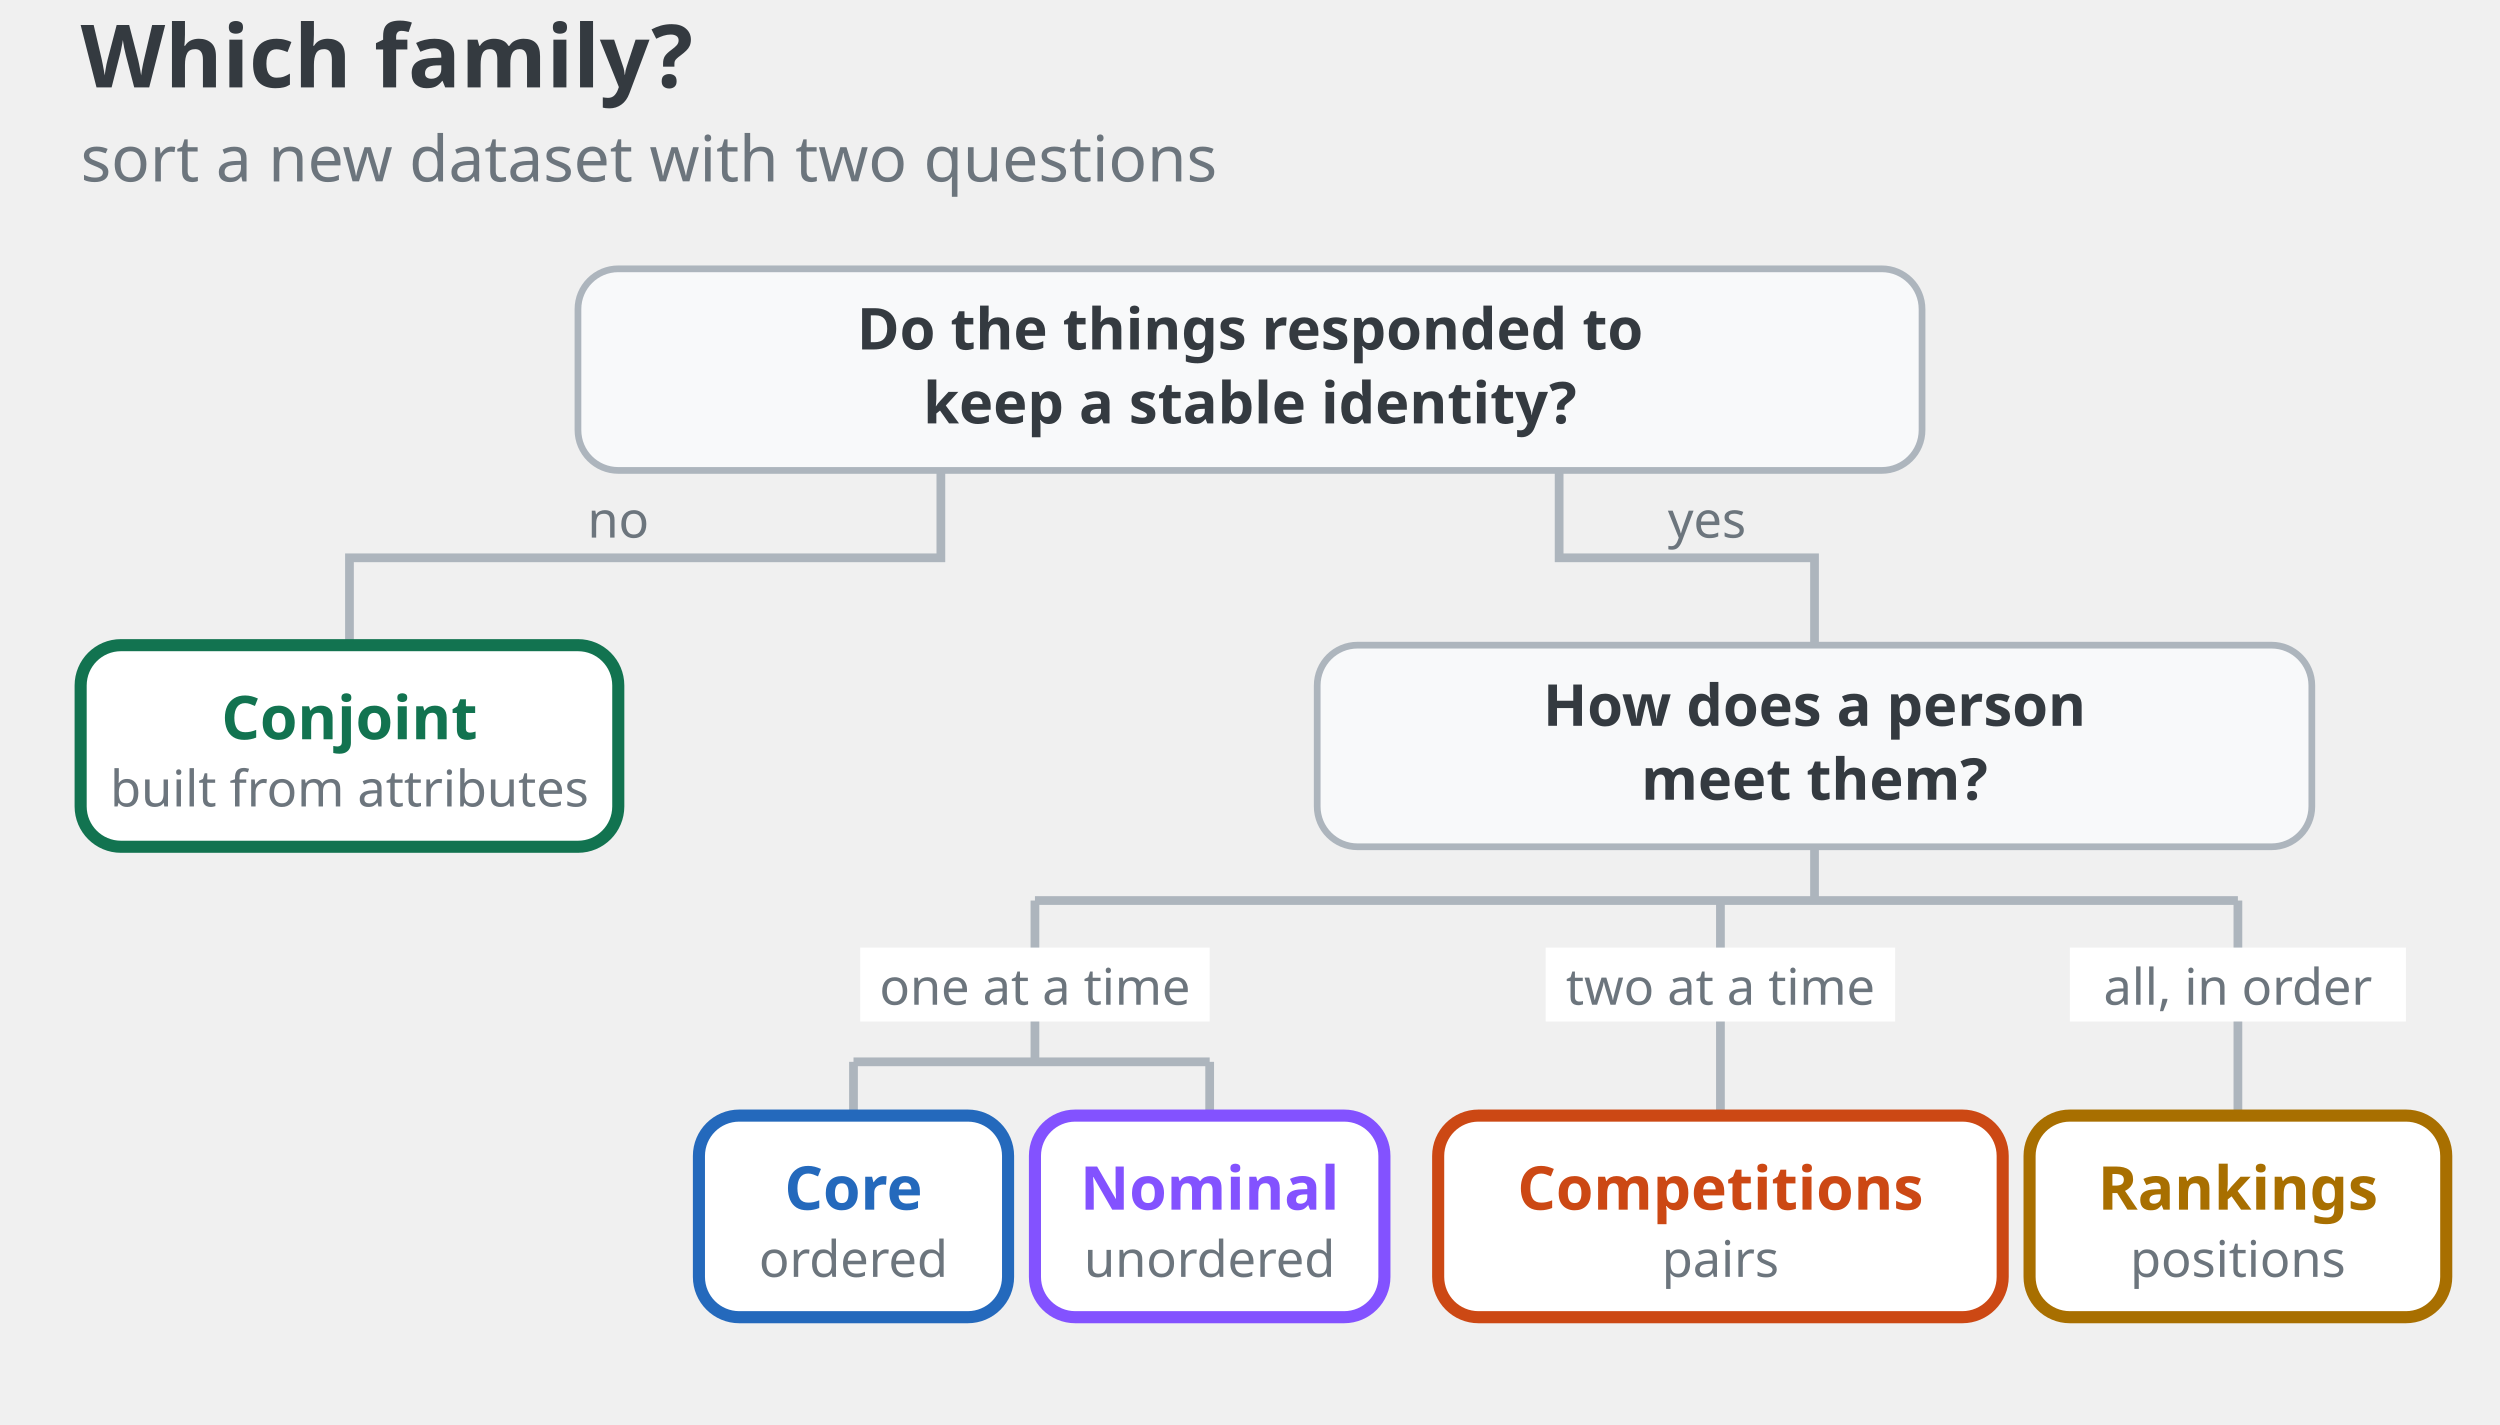
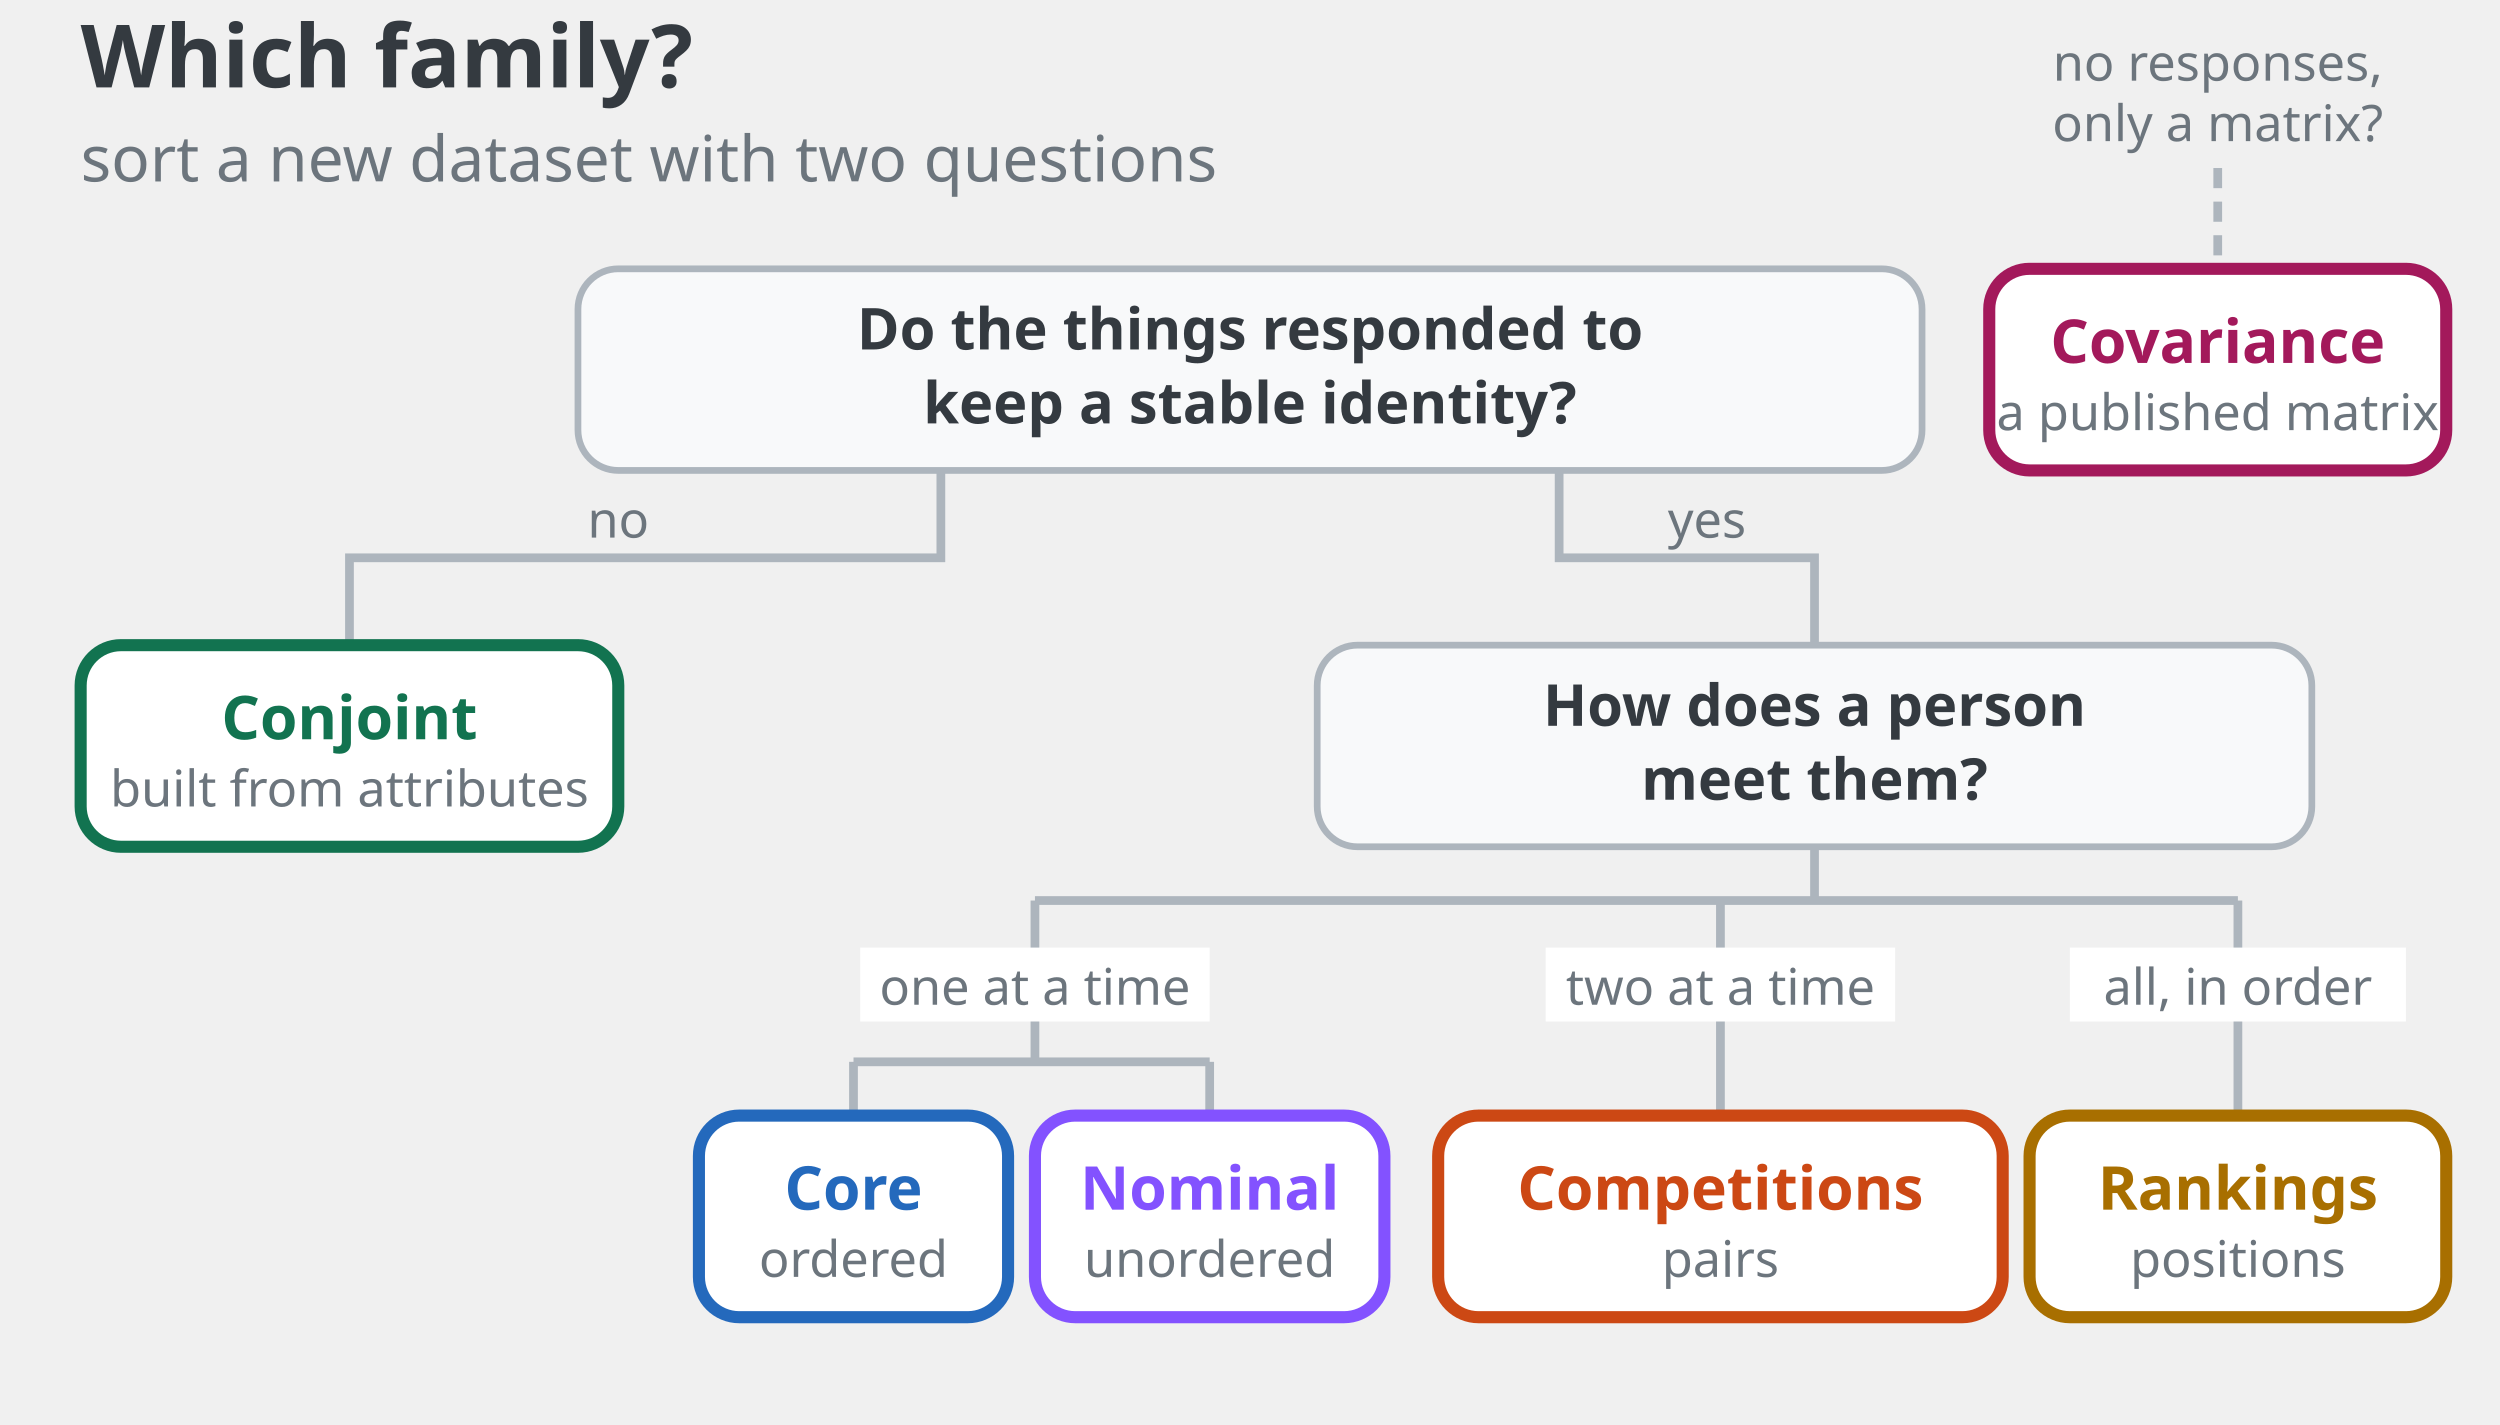
<svg xmlns="http://www.w3.org/2000/svg" viewBox="0 0 372 212" role="img" aria-label="Two questions that sort a dataset into an IRW family.">
  <text x="12.0" y="13.0" text-anchor="start" font-family="sans-serif" font-size="13" font-weight="700" fill="#343a40">Which family?</text>
  <text x="12.0" y="27.0" text-anchor="start" font-family="sans-serif" font-size="9.5" font-weight="normal" fill="#6c757d">sort a new dataset with two questions</text>
  <rect x="86.0" y="40.0" width="200.0" height="30.0" rx="6" fill="#f8f9fa" stroke="#adb5bd" stroke-width="1" />
  <text x="186.0" y="52.0" text-anchor="middle" font-family="sans-serif" font-size="8.6" font-weight="600" fill="#343a40">Do the things responded to</text>
  <text x="186.0" y="63.0" text-anchor="middle" font-family="sans-serif" font-size="8.6" font-weight="600" fill="#343a40">keep a stable identity?</text>
  <path d="M140,70 V83.0 H52 V96" fill="none" stroke="#adb5bd" stroke-width="1.3" />
  <text x="92.0" y="80.0" text-anchor="middle" font-family="sans-serif" font-size="7.5" font-weight="normal" fill="#6c757d">no</text>
  <rect x="12.0" y="96.0" width="80.0" height="30.0" rx="6" fill="#ffffff" stroke="#127350" stroke-width="1.8" />
  <text x="52.0" y="110.0" text-anchor="middle" font-family="sans-serif" font-size="9" font-weight="700" fill="#127350">Conjoint</text>
  <text x="52.0" y="120.0" text-anchor="middle" font-family="sans-serif" font-size="7.5" font-weight="normal" fill="#6c757d">built from attributes</text>
  <path d="M232,70 V83.0 H270 V96" fill="none" stroke="#adb5bd" stroke-width="1.3" />
  <text x="254.0" y="80.0" text-anchor="middle" font-family="sans-serif" font-size="7.5" font-weight="normal" fill="#6c757d">yes</text>
  <rect x="196.0" y="96.0" width="148.0" height="30.0" rx="6" fill="#f8f9fa" stroke="#adb5bd" stroke-width="1" />
  <text x="270.0" y="108.0" text-anchor="middle" font-family="sans-serif" font-size="8.6" font-weight="600" fill="#343a40">How does a person</text>
  <text x="270.0" y="119.0" text-anchor="middle" font-family="sans-serif" font-size="8.6" font-weight="600" fill="#343a40">meet them?</text>
  <path d="M270,126 V134" fill="none" stroke="#adb5bd" stroke-width="1.3" />
  <path d="M154,134 H333" fill="none" stroke="#adb5bd" stroke-width="1.3" />
  <path d="M154,134 V158 M127,158 H180 M127,158 V166 M180,158 V166" fill="none" stroke="#adb5bd" stroke-width="1.3" />
  <path d="M256,134 V166" fill="none" stroke="#adb5bd" stroke-width="1.3" />
  <path d="M333,134 V166" fill="none" stroke="#adb5bd" stroke-width="1.3" />
  <rect x="128.0" y="141.0" width="52.0" height="11.0" rx="0" fill="#ffffff" stroke="none" stroke-width="1" />
  <text x="154.0" y="149.5" text-anchor="middle" font-family="sans-serif" font-size="7.5" font-weight="normal" fill="#6c757d">one at a time</text>
  <rect x="230.0" y="141.0" width="52.0" height="11.0" rx="0" fill="#ffffff" stroke="none" stroke-width="1" />
  <text x="256.0" y="149.5" text-anchor="middle" font-family="sans-serif" font-size="7.5" font-weight="normal" fill="#6c757d">two at a time</text>
  <rect x="308.0" y="141.0" width="50.0" height="11.0" rx="0" fill="#ffffff" stroke="none" stroke-width="1" />
  <text x="333.0" y="149.5" text-anchor="middle" font-family="sans-serif" font-size="7.5" font-weight="normal" fill="#6c757d">all, in order</text>
  <rect x="104.0" y="166.0" width="46.0" height="30.0" rx="6" fill="#ffffff" stroke="#2469bc" stroke-width="1.8" />
  <text x="127.0" y="180.0" text-anchor="middle" font-family="sans-serif" font-size="9" font-weight="700" fill="#2469bc">Core</text>
  <text x="127.0" y="190.0" text-anchor="middle" font-family="sans-serif" font-size="7.5" font-weight="normal" fill="#6c757d">ordered</text>
  <rect x="154.0" y="166.0" width="52.0" height="30.0" rx="6" fill="#ffffff" stroke="#8352ff" stroke-width="1.8" />
  <text x="180.0" y="180.0" text-anchor="middle" font-family="sans-serif" font-size="9" font-weight="700" fill="#8352ff">Nominal</text>
  <text x="180.0" y="190.0" text-anchor="middle" font-family="sans-serif" font-size="7.5" font-weight="normal" fill="#6c757d">unordered</text>
  <rect x="214.0" y="166.0" width="84.0" height="30.0" rx="6" fill="#ffffff" stroke="#cc4814" stroke-width="1.8" />
  <text x="256.0" y="180.0" text-anchor="middle" font-family="sans-serif" font-size="9" font-weight="700" fill="#cc4814">Competitions</text>
  <text x="256.0" y="190.0" text-anchor="middle" font-family="sans-serif" font-size="7.5" font-weight="normal" fill="#6c757d">pairs</text>
  <rect x="302.0" y="166.0" width="62.0" height="30.0" rx="6" fill="#ffffff" stroke="#a86f00" stroke-width="1.8" />
  <text x="333.0" y="180.0" text-anchor="middle" font-family="sans-serif" font-size="9" font-weight="700" fill="#a86f00">Rankings</text>
  <text x="333.0" y="190.0" text-anchor="middle" font-family="sans-serif" font-size="7.5" font-weight="normal" fill="#6c757d">positions</text>
+   <text x="330.0" y="12.0" text-anchor="middle" font-family="sans-serif" font-size="7.5" font-weight="normal" fill="#6c757d">no responses,</text>
+   <text x="330.0" y="21.0" text-anchor="middle" font-family="sans-serif" font-size="7.5" font-weight="normal" fill="#6c757d">only a matrix?</text>
+   <path d="M330,25 V40" fill="none" stroke="#adb5bd" stroke-width="1.3" stroke-dasharray="3 2" />
+   <rect x="296.0" y="40.0" width="68.0" height="30.0" rx="6" fill="#ffffff" stroke="#a3195b" stroke-width="1.8" />
+   <text x="330.0" y="54.0" text-anchor="middle" font-family="sans-serif" font-size="9" font-weight="700" fill="#a3195b">Covariance</text>
+   <text x="330.0" y="64.0" text-anchor="middle" font-family="sans-serif" font-size="7.5" font-weight="normal" fill="#6c757d">a published matrix</text>
</svg>
